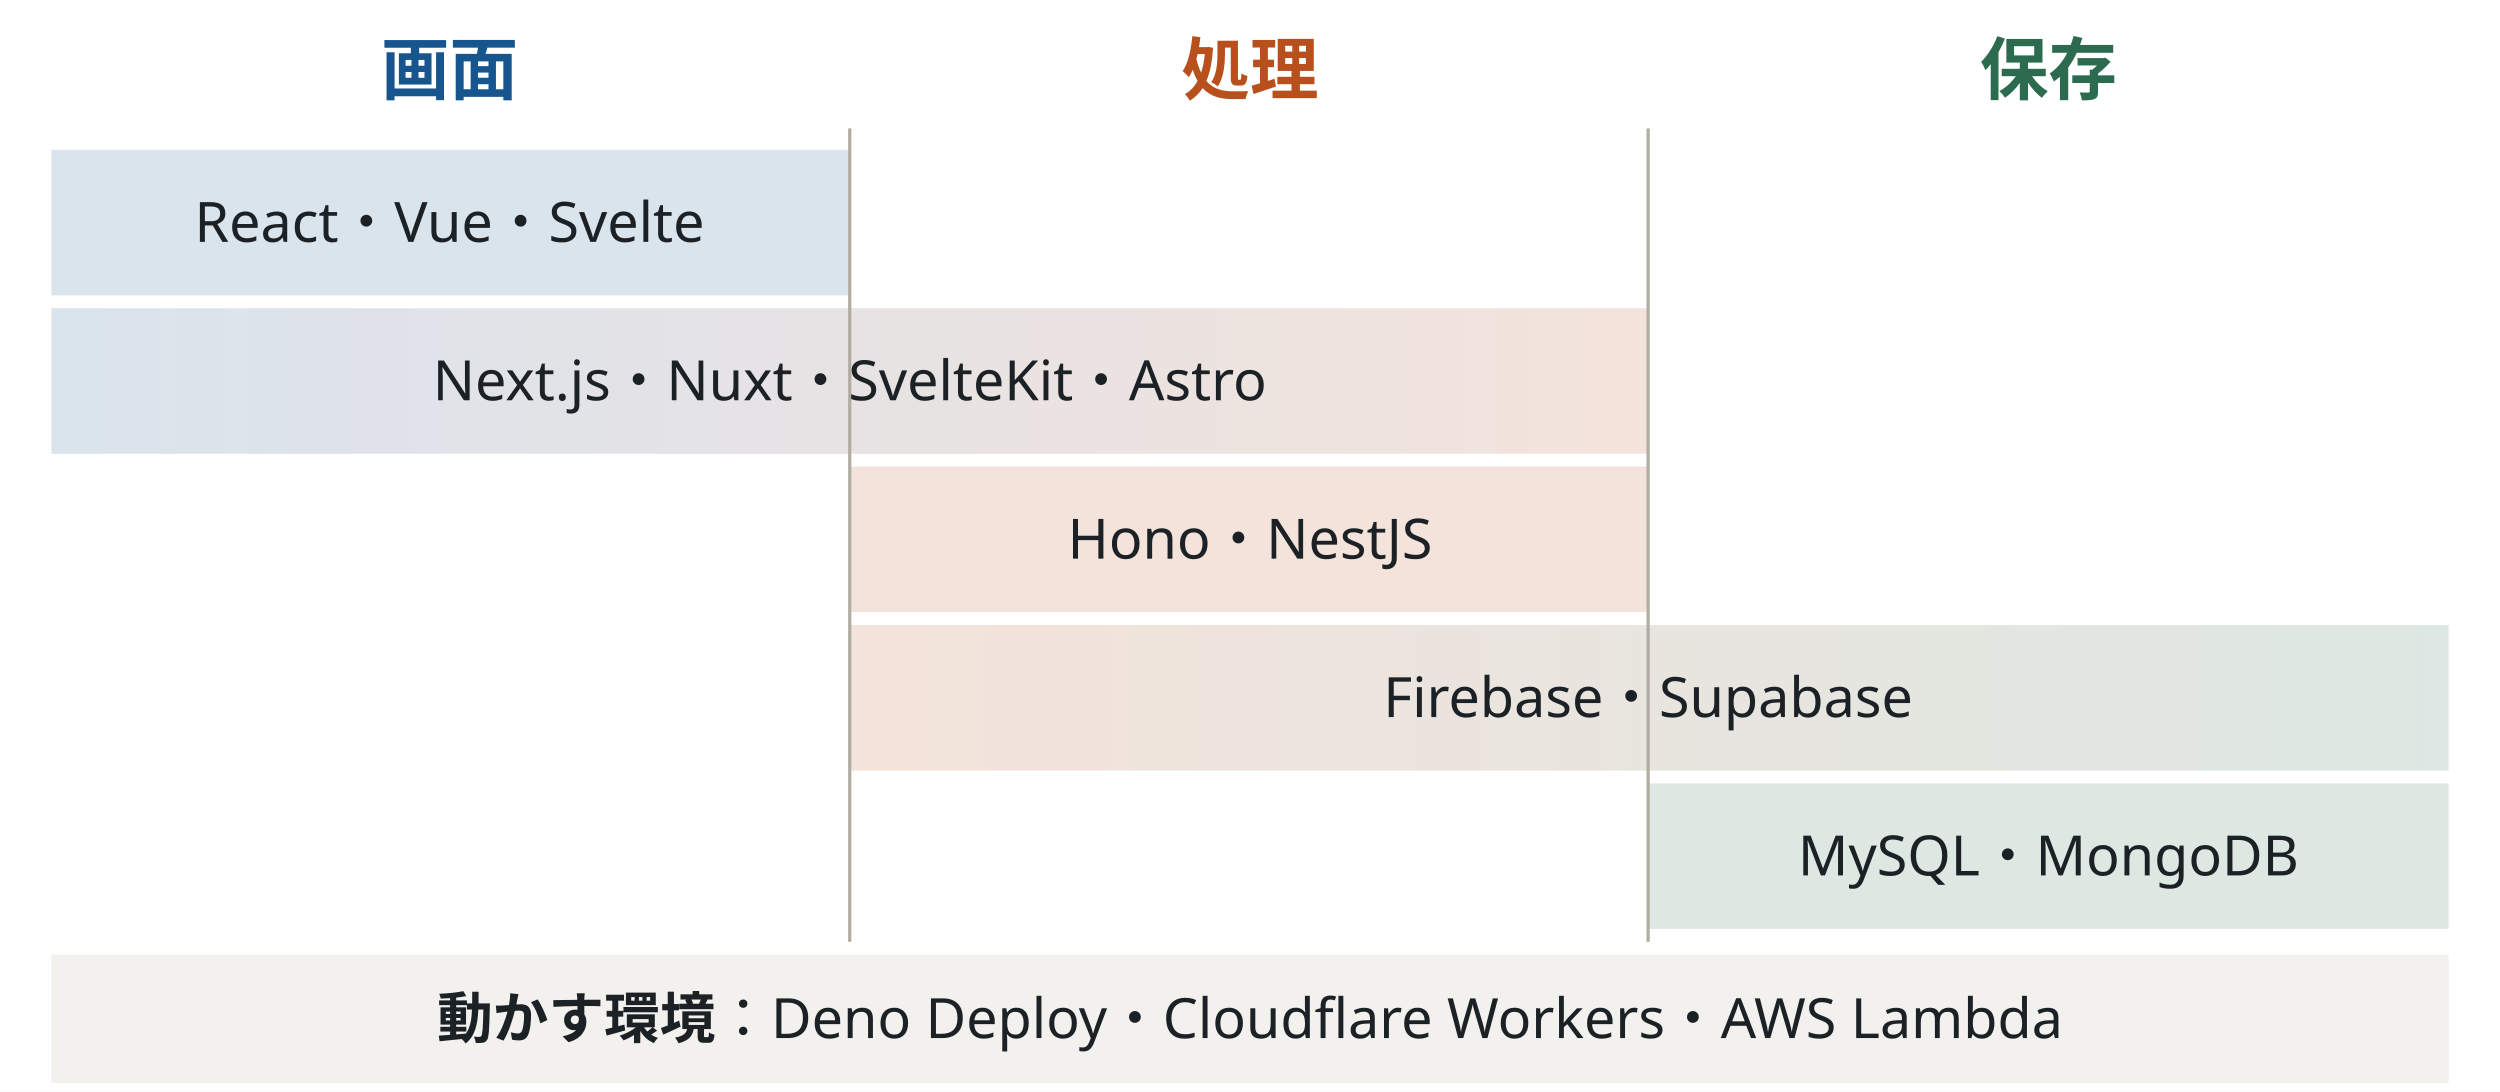
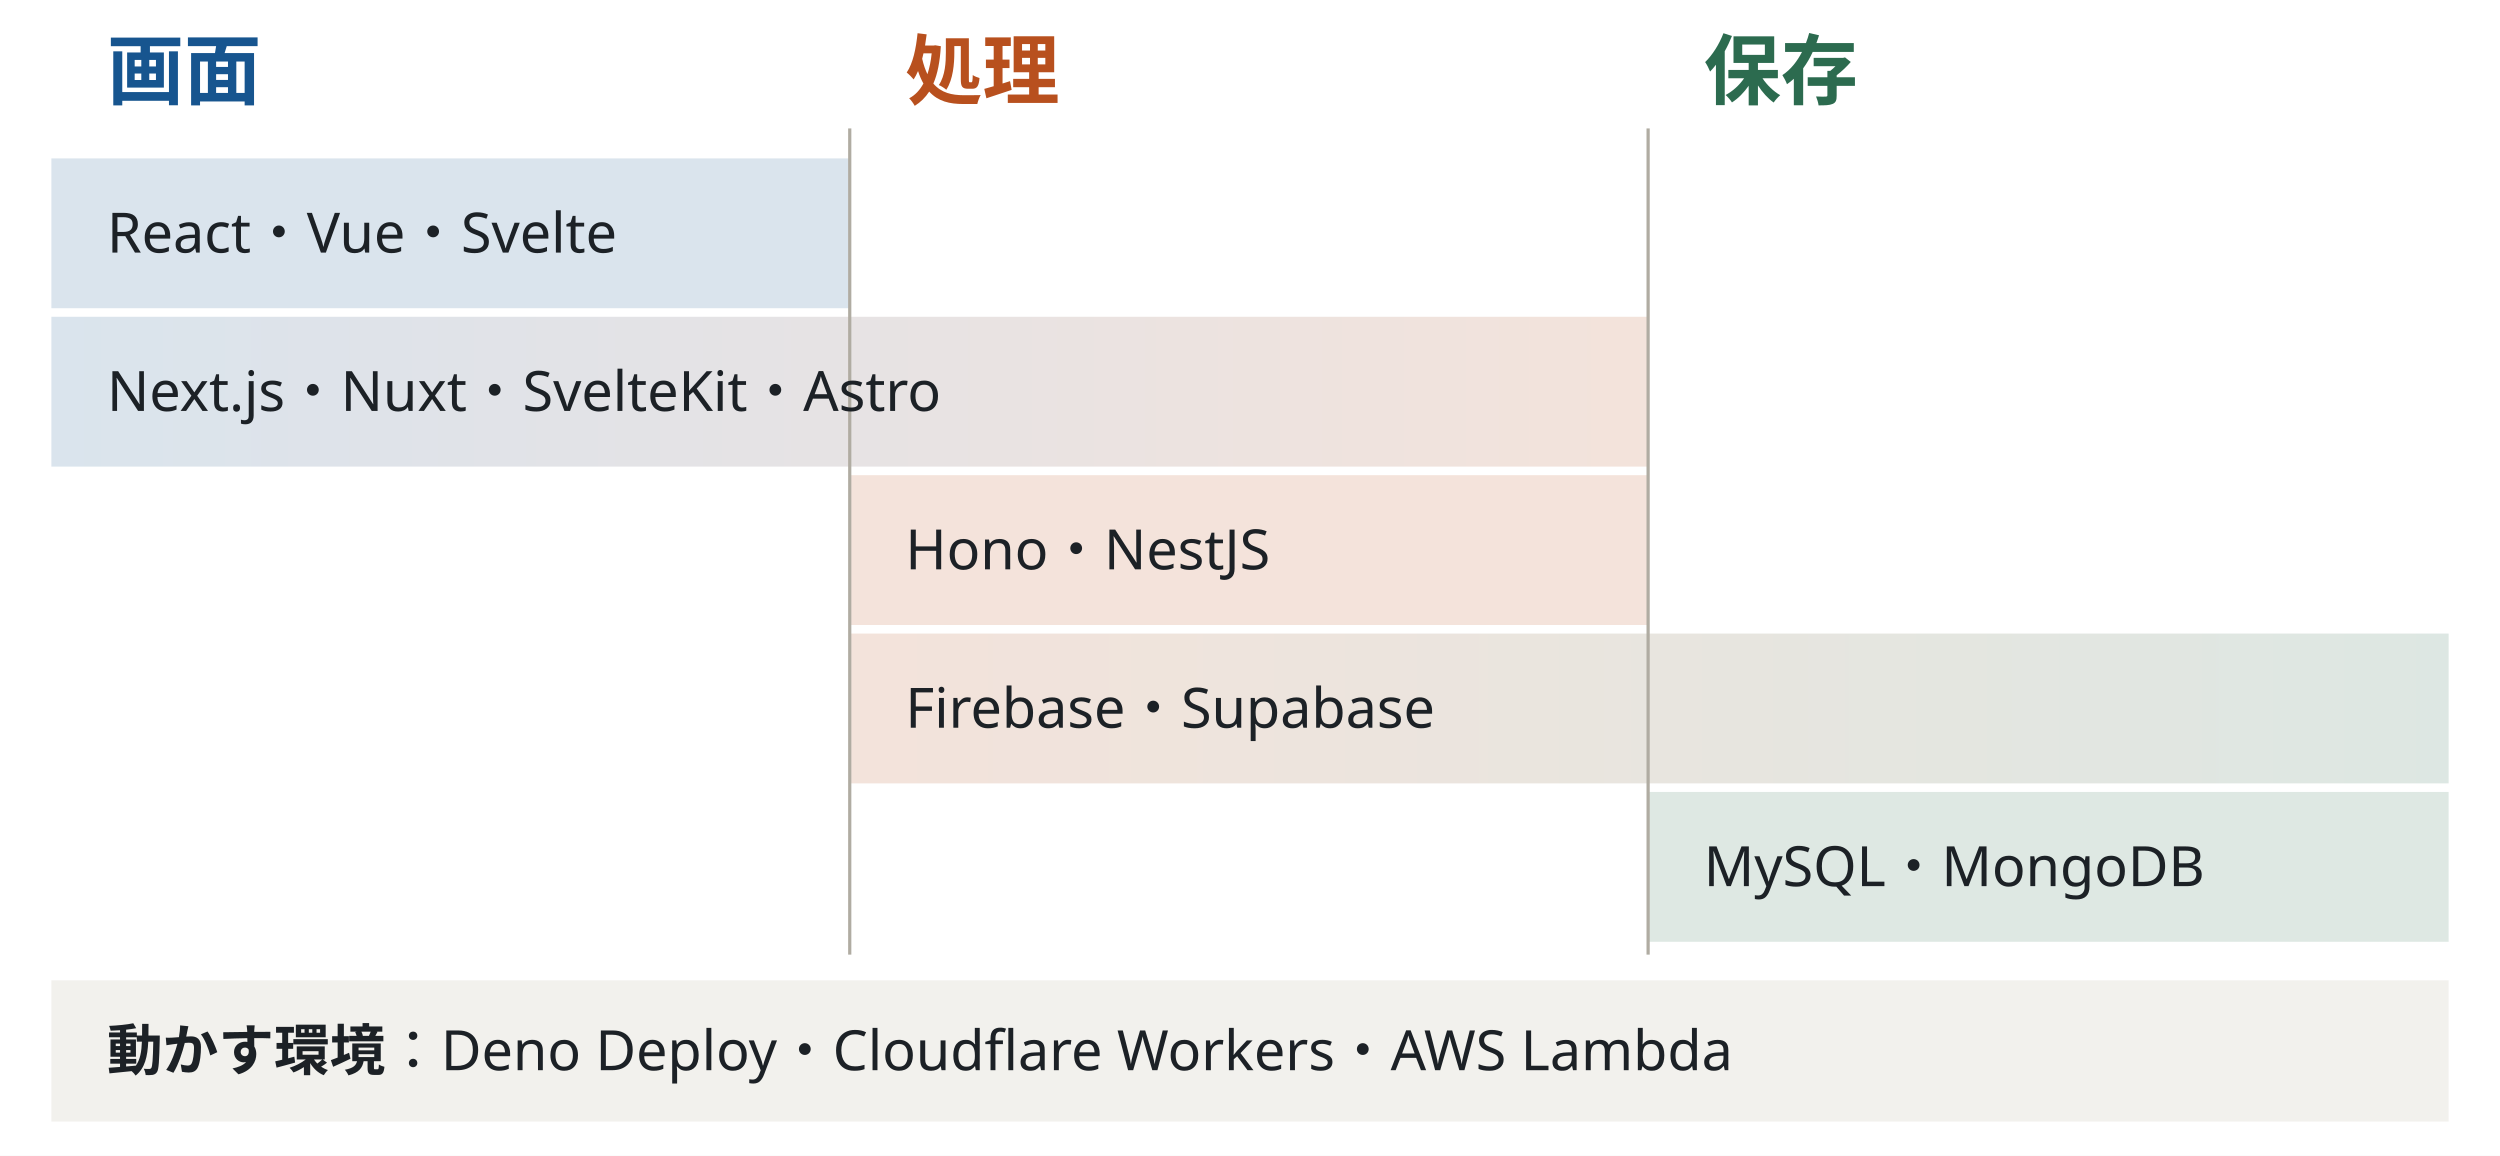
- <svg xmlns="http://www.w3.org/2000/svg" viewBox="0 0 1168 510" width="1168" height="510" font-family="Hiragino Kaku Gothic ProN, Noto Sans JP, sans-serif">
+ <svg xmlns="http://www.w3.org/2000/svg" viewBox="0 0 1168 540" width="1168" height="540" font-family="Hiragino Kaku Gothic ProN, Noto Sans JP, sans-serif">
  <defs>
    <linearGradient id="mix-view-logic" x1="0" y1="0" x2="1" y2="0">
      <stop offset="0%" stop-color="#17558f" stop-opacity="0.16" />
      <stop offset="100%" stop-color="#b8501e" stop-opacity="0.16" />
    </linearGradient>
    <linearGradient id="mix-logic-store" x1="0" y1="0" x2="1" y2="0">
      <stop offset="0%" stop-color="#b8501e" stop-opacity="0.16" />
      <stop offset="100%" stop-color="#2c6b4f" stop-opacity="0.16" />
    </linearGradient>
  </defs>
-   <rect x="0" y="0" width="1168" height="510" fill="#ffffff" />
-   <rect x="24" y="70" width="373" height="68" fill="#17558f" fill-opacity="0.16" />
-   <rect x="24" y="144" width="746" height="68" fill="url(#mix-view-logic)" />
-   <rect x="397" y="218" width="373" height="68" fill="#b8501e" fill-opacity="0.16" />
-   <rect x="397" y="292" width="747" height="68" fill="url(#mix-logic-store)" />
-   <rect x="770" y="366" width="374" height="68" fill="#2c6b4f" fill-opacity="0.16" />
-   <line x1="397" y1="60" x2="397" y2="440" stroke="#b0aca2" stroke-width="1.5" />
-   <line x1="770" y1="60" x2="770" y2="440" stroke="#b0aca2" stroke-width="1.5" />
-   <rect x="24" y="446" width="1120" height="60" fill="#f2f1ed" />
-   <text x="210" y="44" text-anchor="middle" font-size="32" font-weight="bold" fill="#17558f">画面</text>
-   <text x="584" y="44" text-anchor="middle" font-size="32" font-weight="bold" fill="#b8501e">処理</text>
-   <text x="957" y="44" text-anchor="middle" font-size="32" font-weight="bold" fill="#2c6b4f">保存</text>
-   <text x="210" y="113" text-anchor="middle" font-size="26" fill="#1c2126">React・Vue・Svelte</text>
-   <text x="397" y="187" text-anchor="middle" font-size="26" fill="#1c2126">Next.js・Nuxt・SvelteKit・Astro</text>
-   <text x="584" y="261" text-anchor="middle" font-size="26" fill="#1c2126">Hono・NestJS</text>
-   <text x="770" y="335" text-anchor="middle" font-size="26" fill="#1c2126">Firebase・Supabase</text>
-   <text x="957" y="409" text-anchor="middle" font-size="26" fill="#1c2126">MySQL・MongoDB</text>
-   <text x="584" y="485" text-anchor="middle" font-size="26" fill="#1c2126">
+   <rect x="0" y="0" width="1168" height="540" fill="#ffffff" />
+   <rect x="24" y="74" width="373" height="70" fill="#17558f" fill-opacity="0.16" />
+   <rect x="24" y="148" width="746" height="70" fill="url(#mix-view-logic)" />
+   <rect x="397" y="222" width="373" height="70" fill="#b8501e" fill-opacity="0.16" />
+   <rect x="397" y="296" width="747" height="70" fill="url(#mix-logic-store)" />
+   <rect x="770" y="370" width="374" height="70" fill="#2c6b4f" fill-opacity="0.16" />
+   <line x1="397" y1="60" x2="397" y2="446" stroke="#b0aca2" stroke-width="1.5" />
+   <line x1="770" y1="60" x2="770" y2="446" stroke="#b0aca2" stroke-width="1.5" />
+   <rect x="24" y="458" width="1120" height="66" fill="#f2f1ed" />
+   <text x="50" y="46" font-size="36" font-weight="bold" fill="#17558f">画面</text>
+   <text x="423" y="46" font-size="36" font-weight="bold" fill="#b8501e">処理</text>
+   <text x="796" y="46" font-size="36" font-weight="bold" fill="#2c6b4f">保存</text>
+   <text x="50" y="118" font-size="26" fill="#1c2126">React・Vue・Svelte</text>
+   <text x="50" y="192" font-size="26" fill="#1c2126">Next.js・Nuxt・SvelteKit・Astro</text>
+   <text x="423" y="266" font-size="26" fill="#1c2126">Hono・NestJS</text>
+   <text x="423" y="340" font-size="26" fill="#1c2126">Firebase・Supabase</text>
+   <text x="796" y="414" font-size="26" fill="#1c2126">MySQL・MongoDB</text>
+   <text x="50" y="500" font-size="26" fill="#1c2126">
    <tspan font-weight="bold">動かす環境</tspan>：Deno Deploy・Cloudflare Workers・AWS Lambda</text>
</svg>
